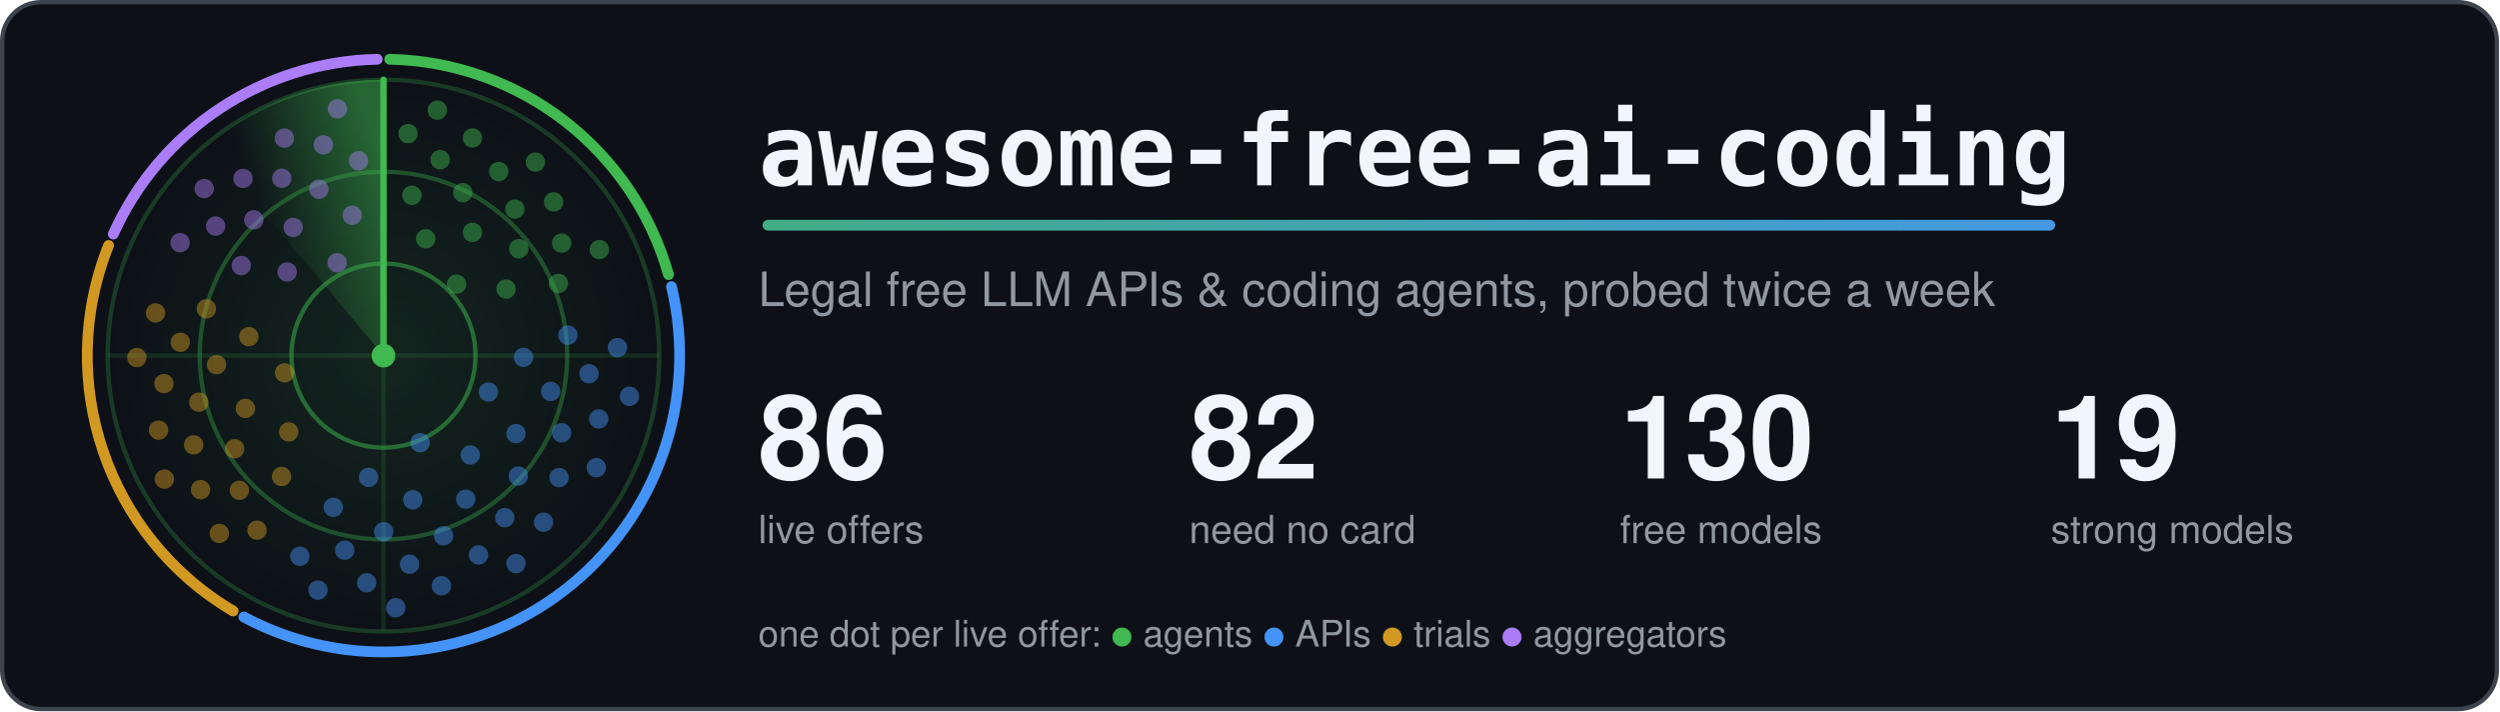
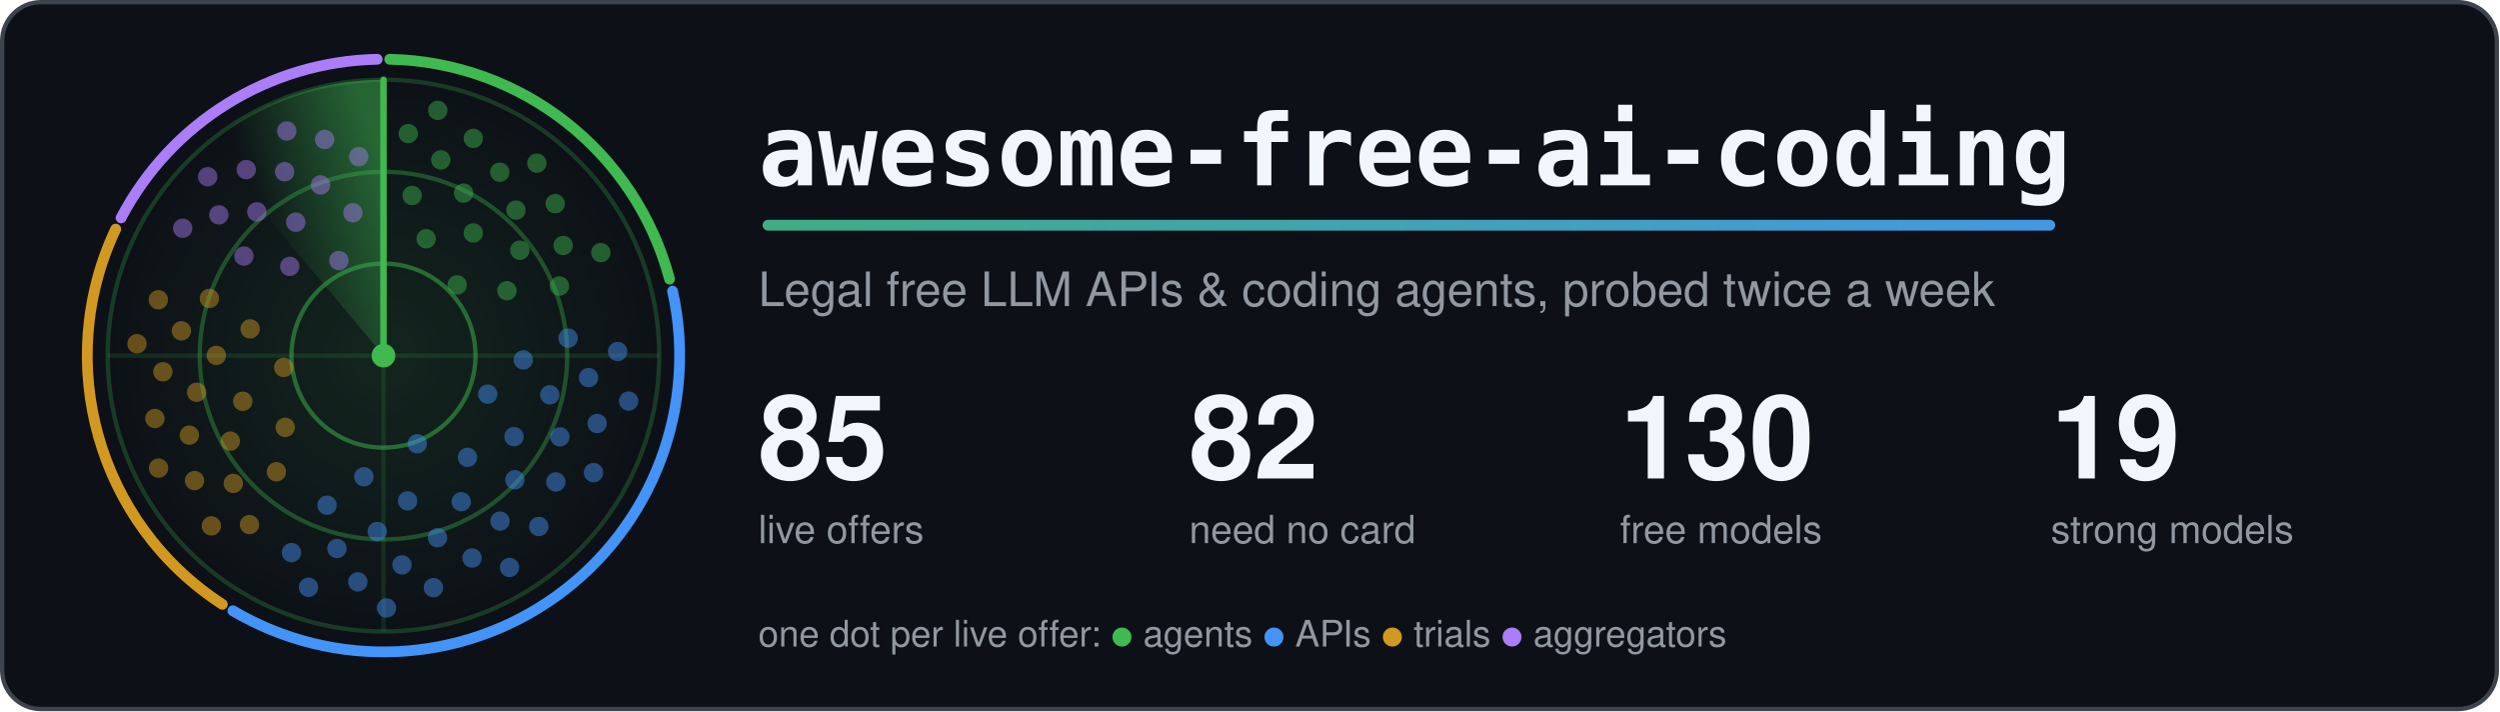
<svg xmlns="http://www.w3.org/2000/svg" width="1160" height="330" viewBox="0 0 1160 330" role="img" aria-labelledby="title">
  <style>.card{fill:#0d1117;stroke:#3d444d}.t{fill:#f0f6fc}.m{fill:#9198a1}.ring{stroke:#3fb950}.hub{fill:#3fb950}.beam{stroke:#3fb950}.s0,.s1,.g0,.g1{stop-color:#3fb950}.a0{stop-color:#3fb950}.a1{stop-color:#4493f8}.dot.agents,.key.agents{fill:#3fb950}.rim.agents{stroke:#3fb950}.dot.apis,.key.apis{fill:#4493f8}.rim.apis{stroke:#4493f8}.dot.trials,.key.trials{fill:#d29922}.rim.trials{stroke:#d29922}.dot.aggregators,.key.aggregators{fill:#ab7df8}.rim.aggregators{stroke:#ab7df8}.rim{fill:none}.s0{stop-opacity:.5}.s1,.g1{stop-opacity:0}.g0{stop-opacity:.12}.dot{opacity:.45;animation:ping 6s linear infinite}@keyframes ping{0%,4%{opacity:1}55%,100%{opacity:.45}}.turning{animation:turn 6s linear infinite}@keyframes turn{to{transform:rotate(360deg)}}@media (prefers-reduced-motion: reduce) {.dot { animation: none; opacity: 1 } .turning { animation: none }}</style>
  <defs>
    <linearGradient id="accent" gradientUnits="userSpaceOnUse" x1="0" y1="0" x2="1100" y2="0">
      <stop class="a0" offset="0" />
      <stop class="a1" offset="1" />
    </linearGradient>
  </defs>
  <rect class="card" x="1" y="1" width="1158" height="328" rx="18" stroke-width="2" />
  <defs>
    <radialGradient id="glow">
      <stop class="g0" offset="0" />
      <stop class="g1" offset="1" />
    </radialGradient>
  </defs>
  <circle cx="178.0" cy="165.0" r="128.0" fill="url(#glow)" />
  <circle class="ring" cx="178.0" cy="165.0" r="42.7" fill="none" stroke-width="2" stroke-opacity=".5" />
  <circle class="ring" cx="178.0" cy="165.0" r="85.3" fill="none" stroke-width="2" stroke-opacity=".35" />
  <circle class="ring" cx="178.0" cy="165.0" r="128.0" fill="none" stroke-width="2" stroke-opacity=".25" />
  <path class="ring" d="M50.0 165.0H306.0M178.0 37.0V293.0" stroke-width="2" stroke-opacity=".15" />
-   <path class="rim agents" d="M180.9 27.5A137.5 137.5 0 0 1 310.3 127.4" stroke-width="5" stroke-linecap="round" />
-   <path class="rim apis" d="M311.7 133.0A137.5 137.5 0 0 1 113.2 286.3" stroke-width="5" stroke-linecap="round" />
-   <path class="rim trials" d="M108.2 283.5A137.5 137.5 0 0 1 50.4 113.9" stroke-width="5" stroke-linecap="round" />
-   <path class="rim aggregators" d="M52.6 108.6A137.5 137.5 0 0 1 175.1 27.5" stroke-width="5" stroke-linecap="round" />
+   <path class="rim agents" d="M180.9 27.5A137.5 137.5 0 0 1 310.8 129.5" stroke-width="5" stroke-linecap="round" />
+   <path class="rim apis" d="M312.2 135.1A137.5 137.5 0 0 1 108.1 283.4" stroke-width="5" stroke-linecap="round" />
+   <path class="rim trials" d="M103.2 280.4A137.5 137.5 0 0 1 53.7 106.3" stroke-width="5" stroke-linecap="round" />
+   <path class="rim aggregators" d="M56.2 101.1A137.5 137.5 0 0 1 175.1 27.5" stroke-width="5" stroke-linecap="round" />
  <defs>
    <linearGradient id="sweep" gradientUnits="userSpaceOnUse" x1="178.0" y1="75.4" x2="120.4" y2="96.4">
      <stop class="s0" offset="0" />
      <stop class="s1" offset="1" />
    </linearGradient>
  </defs>
  <g class="turning" style="transform-origin:178.0px 165.0px">
    <path fill="url(#sweep)" d="M178.0 165.0L95.7 66.9A128.0 128.0 0 0 1 178.0 37.0Z" />
    <line class="beam" x1="178.0" y1="165.0" x2="178.0" y2="37.0" stroke-width="3" stroke-linecap="round" />
  </g>
-   <circle class="dot agents" cx="211.9" cy="131.9" r="4.5" style="animation-delay:0.76s" />
-   <circle class="dot agents" cx="197.6" cy="110.8" r="4.5" style="animation-delay:0.33s" />
-   <circle class="dot agents" cx="234.9" cy="134.1" r="4.5" style="animation-delay:1.03s" />
-   <circle class="dot agents" cx="219.3" cy="107.8" r="4.5" style="animation-delay:0.60s" />
-   <circle class="dot agents" cx="191.2" cy="90.6" r="4.5" style="animation-delay:0.17s" />
-   <circle class="dot agents" cx="240.8" cy="115.4" r="4.5" style="animation-delay:0.86s" />
-   <circle class="dot agents" cx="214.8" cy="89.4" r="4.5" style="animation-delay:0.43s" />
-   <circle class="dot agents" cx="259.2" cy="131.5" r="4.5" style="animation-delay:1.13s" />
-   <circle class="dot agents" cx="239.0" cy="97.0" r="4.5" style="animation-delay:0.70s" />
-   <circle class="dot agents" cx="204.3" cy="74.1" r="4.5" style="animation-delay:0.27s" />
-   <circle class="dot agents" cx="260.7" cy="112.8" r="4.5" style="animation-delay:0.96s" />
-   <circle class="dot agents" cx="231.5" cy="79.6" r="4.5" style="animation-delay:0.53s" />
-   <circle class="dot agents" cx="189.4" cy="62.0" r="4.5" style="animation-delay:0.11s" />
-   <circle class="dot agents" cx="257.0" cy="93.7" r="4.5" style="animation-delay:0.80s" />
-   <circle class="dot agents" cx="219.3" cy="64.0" r="4.5" style="animation-delay:0.37s" />
-   <circle class="dot agents" cx="278.2" cy="115.8" r="4.5" style="animation-delay:1.06s" />
-   <circle class="dot agents" cx="248.5" cy="75.2" r="4.5" style="animation-delay:0.64s" />
-   <circle class="dot agents" cx="203.0" cy="51.1" r="4.5" style="animation-delay:0.21s" />
-   <circle class="dot apis" cx="195.0" cy="205.4" r="4.5" style="animation-delay:2.62s" />
-   <circle class="dot apis" cx="226.7" cy="181.9" r="4.5" style="animation-delay:1.82s" />
-   <circle class="dot apis" cx="171.1" cy="221.5" r="4.5" style="animation-delay:3.12s" />
-   <circle class="dot apis" cx="218.3" cy="211.1" r="4.5" style="animation-delay:2.31s" />
-   <circle class="dot apis" cx="243.0" cy="165.8" r="4.5" style="animation-delay:1.51s" />
-   <circle class="dot apis" cx="191.6" cy="231.9" r="4.5" style="animation-delay:2.81s" />
-   <circle class="dot apis" cx="239.5" cy="201.2" r="4.5" style="animation-delay:2.01s" />
-   <circle class="dot apis" cx="154.7" cy="235.4" r="4.5" style="animation-delay:3.30s" />
-   <circle class="dot apis" cx="216.2" cy="231.6" r="4.5" style="animation-delay:2.50s" />
-   <circle class="dot apis" cx="255.6" cy="181.6" r="4.5" style="animation-delay:1.70s" />
-   <circle class="dot apis" cx="178.1" cy="246.7" r="4.5" style="animation-delay:3.00s" />
-   <circle class="dot apis" cx="240.6" cy="220.9" r="4.5" style="animation-delay:2.20s" />
-   <circle class="dot apis" cx="263.6" cy="155.5" r="4.5" style="animation-delay:1.39s" />
-   <circle class="dot apis" cx="205.9" cy="248.6" r="4.5" style="animation-delay:2.69s" />
-   <circle class="dot apis" cx="260.7" cy="200.8" r="4.5" style="animation-delay:1.89s" />
-   <circle class="dot apis" cx="160.0" cy="255.3" r="4.5" style="animation-delay:3.19s" />
-   <circle class="dot apis" cx="234.3" cy="240.2" r="4.5" style="animation-delay:2.39s" />
-   <circle class="dot apis" cx="273.4" cy="173.4" r="4.5" style="animation-delay:1.58s" />
-   <circle class="dot apis" cx="190.1" cy="261.8" r="4.5" style="animation-delay:2.88s" />
-   <circle class="dot apis" cx="259.5" cy="221.6" r="4.5" style="animation-delay:2.08s" />
-   <circle class="dot apis" cx="139.2" cy="258.1" r="4.5" style="animation-delay:3.38s" />
-   <circle class="dot apis" cx="222.1" cy="257.5" r="4.5" style="animation-delay:2.58s" />
-   <circle class="dot apis" cx="277.9" cy="194.4" r="4.5" style="animation-delay:1.77s" />
-   <circle class="dot apis" cx="170.2" cy="270.4" r="4.5" style="animation-delay:3.07s" />
-   <circle class="dot apis" cx="252.3" cy="242.3" r="4.5" style="animation-delay:2.27s" />
-   <circle class="dot apis" cx="286.6" cy="161.3" r="4.5" style="animation-delay:1.47s" />
-   <circle class="dot apis" cx="204.9" cy="271.8" r="4.5" style="animation-delay:2.76s" />
-   <circle class="dot apis" cx="276.8" cy="217.0" r="4.5" style="animation-delay:1.96s" />
-   <circle class="dot apis" cx="147.6" cy="273.8" r="4.5" style="animation-delay:3.26s" />
-   <circle class="dot apis" cx="239.5" cy="261.5" r="4.5" style="animation-delay:2.46s" />
-   <circle class="dot apis" cx="292.2" cy="183.9" r="4.5" style="animation-delay:1.66s" />
-   <circle class="dot apis" cx="183.7" cy="282.0" r="4.5" style="animation-delay:2.95s" />
-   <circle class="dot trials" cx="132.1" cy="173.0" r="4.5" style="animation-delay:4.34s" />
-   <circle class="dot trials" cx="134.0" cy="200.4" r="4.5" style="animation-delay:3.85s" />
-   <circle class="dot trials" cx="115.5" cy="156.2" r="4.5" style="animation-delay:4.63s" />
-   <circle class="dot trials" cx="113.9" cy="189.5" r="4.5" style="animation-delay:4.15s" />
-   <circle class="dot trials" cx="130.7" cy="221.1" r="4.5" style="animation-delay:3.67s" />
-   <circle class="dot trials" cx="100.5" cy="169.2" r="4.5" style="animation-delay:4.45s" />
-   <circle class="dot trials" cx="108.9" cy="208.2" r="4.5" style="animation-delay:3.97s" />
-   <circle class="dot trials" cx="95.8" cy="143.3" r="4.5" style="animation-delay:4.75s" />
-   <circle class="dot trials" cx="92.3" cy="186.6" r="4.5" style="animation-delay:4.26s" />
-   <circle class="dot trials" cx="111.1" cy="227.5" r="4.5" style="animation-delay:3.78s" />
-   <circle class="dot trials" cx="83.7" cy="158.8" r="4.5" style="animation-delay:4.56s" />
-   <circle class="dot trials" cx="89.9" cy="206.4" r="4.5" style="animation-delay:4.08s" />
-   <circle class="dot trials" cx="119.3" cy="246.0" r="4.5" style="animation-delay:3.60s" />
-   <circle class="dot trials" cx="76.1" cy="178.0" r="4.5" style="animation-delay:4.38s" />
-   <circle class="dot trials" cx="93.1" cy="227.2" r="4.5" style="animation-delay:3.90s" />
-   <circle class="dot trials" cx="72.2" cy="145.2" r="4.5" style="animation-delay:4.68s" />
-   <circle class="dot trials" cx="73.6" cy="199.6" r="4.5" style="animation-delay:4.19s" />
-   <circle class="dot trials" cx="101.8" cy="247.5" r="4.5" style="animation-delay:3.71s" />
-   <circle class="dot trials" cx="63.5" cy="165.9" r="4.5" style="animation-delay:4.49s" />
-   <circle class="dot trials" cx="76.3" cy="222.3" r="4.5" style="animation-delay:4.01s" />
-   <circle class="dot aggregators" cx="156.5" cy="121.9" r="4.5" style="animation-delay:5.56s" />
-   <circle class="dot aggregators" cx="133.3" cy="126.2" r="4.5" style="animation-delay:5.18s" />
-   <circle class="dot aggregators" cx="163.5" cy="99.9" r="4.5" style="animation-delay:5.79s" />
-   <circle class="dot aggregators" cx="136.1" cy="105.5" r="4.5" style="animation-delay:5.41s" />
-   <circle class="dot aggregators" cx="112.0" cy="123.2" r="4.5" style="animation-delay:5.04s" />
-   <circle class="dot aggregators" cx="148.0" cy="87.8" r="4.5" style="animation-delay:5.65s" />
-   <circle class="dot aggregators" cx="117.8" cy="102.0" r="4.5" style="animation-delay:5.27s" />
-   <circle class="dot aggregators" cx="166.4" cy="74.6" r="4.5" style="animation-delay:5.88s" />
-   <circle class="dot aggregators" cx="130.8" cy="82.7" r="4.5" style="animation-delay:5.50s" />
-   <circle class="dot aggregators" cx="100.1" cy="104.9" r="4.5" style="animation-delay:5.13s" />
-   <circle class="dot aggregators" cx="150.1" cy="67.2" r="4.5" style="animation-delay:5.74s" />
-   <circle class="dot aggregators" cx="112.8" cy="82.8" r="4.5" style="animation-delay:5.36s" />
-   <circle class="dot aggregators" cx="83.6" cy="112.6" r="4.5" style="animation-delay:4.98s" />
-   <circle class="dot aggregators" cx="132.0" cy="64.1" r="4.5" style="animation-delay:5.59s" />
-   <circle class="dot aggregators" cx="94.8" cy="87.5" r="4.5" style="animation-delay:5.22s" />
-   <circle class="dot aggregators" cx="156.6" cy="50.5" r="4.5" style="animation-delay:5.82s" />
+   <circle class="dot agents" cx="212.2" cy="132.2" r="4.5" style="animation-delay:0.77s" />
+   <circle class="dot agents" cx="197.8" cy="110.8" r="4.5" style="animation-delay:0.34s" />
+   <circle class="dot agents" cx="235.3" cy="134.9" r="4.5" style="animation-delay:1.04s" />
+   <circle class="dot agents" cx="219.7" cy="108.1" r="4.5" style="animation-delay:0.60s" />
+   <circle class="dot agents" cx="191.3" cy="90.7" r="4.5" style="animation-delay:0.17s" />
+   <circle class="dot agents" cx="241.3" cy="116.1" r="4.5" style="animation-delay:0.87s" />
+   <circle class="dot agents" cx="215.2" cy="89.6" r="4.5" style="animation-delay:0.44s" />
+   <circle class="dot agents" cx="259.7" cy="132.7" r="4.5" style="animation-delay:1.14s" />
+   <circle class="dot agents" cx="239.5" cy="97.5" r="4.5" style="animation-delay:0.71s" />
+   <circle class="dot agents" cx="204.6" cy="74.2" r="4.5" style="animation-delay:0.27s" />
+   <circle class="dot agents" cx="261.4" cy="113.9" r="4.5" style="animation-delay:0.97s" />
+   <circle class="dot agents" cx="232.0" cy="79.9" r="4.5" style="animation-delay:0.54s" />
+   <circle class="dot agents" cx="189.5" cy="62.0" r="4.5" style="animation-delay:0.11s" />
+   <circle class="dot agents" cx="257.7" cy="94.5" r="4.5" style="animation-delay:0.81s" />
+   <circle class="dot agents" cx="219.7" cy="64.2" r="4.5" style="animation-delay:0.37s" />
+   <circle class="dot agents" cx="278.9" cy="117.2" r="4.5" style="animation-delay:1.08s" />
+   <circle class="dot agents" cx="249.2" cy="75.7" r="4.5" style="animation-delay:0.64s" />
+   <circle class="dot agents" cx="203.2" cy="51.2" r="4.5" style="animation-delay:0.21s" />
+   <circle class="dot apis" cx="193.7" cy="205.9" r="4.5" style="animation-delay:2.65s" />
+   <circle class="dot apis" cx="226.4" cy="182.9" r="4.5" style="animation-delay:1.84s" />
+   <circle class="dot apis" cx="168.9" cy="221.2" r="4.5" style="animation-delay:3.15s" />
+   <circle class="dot apis" cx="217.0" cy="212.2" r="4.5" style="animation-delay:2.34s" />
+   <circle class="dot apis" cx="242.9" cy="167.0" r="4.5" style="animation-delay:1.53s" />
+   <circle class="dot apis" cx="189.2" cy="232.4" r="4.5" style="animation-delay:2.84s" />
+   <circle class="dot apis" cx="238.6" cy="202.6" r="4.5" style="animation-delay:2.03s" />
+   <circle class="dot apis" cx="151.8" cy="234.4" r="4.5" style="animation-delay:3.34s" />
+   <circle class="dot apis" cx="214.1" cy="232.8" r="4.5" style="animation-delay:2.53s" />
+   <circle class="dot apis" cx="255.2" cy="183.2" r="4.5" style="animation-delay:1.72s" />
+   <circle class="dot apis" cx="175.1" cy="246.6" r="4.5" style="animation-delay:3.03s" />
+   <circle class="dot apis" cx="239.0" cy="222.6" r="4.5" style="animation-delay:2.22s" />
+   <circle class="dot apis" cx="263.7" cy="156.9" r="4.5" style="animation-delay:1.41s" />
+   <circle class="dot apis" cx="203.1" cy="249.5" r="4.5" style="animation-delay:2.72s" />
+   <circle class="dot apis" cx="259.9" cy="202.7" r="4.5" style="animation-delay:1.91s" />
+   <circle class="dot apis" cx="156.4" cy="254.5" r="4.5" style="animation-delay:3.23s" />
+   <circle class="dot apis" cx="232.1" cy="241.8" r="4.5" style="animation-delay:2.41s" />
+   <circle class="dot apis" cx="273.2" cy="175.2" r="4.5" style="animation-delay:1.60s" />
+   <circle class="dot apis" cx="186.6" cy="262.1" r="4.5" style="animation-delay:2.92s" />
+   <circle class="dot apis" cx="258.0" cy="223.6" r="4.5" style="animation-delay:2.10s" />
+   <circle class="dot apis" cx="135.3" cy="256.4" r="4.5" style="animation-delay:3.42s" />
+   <circle class="dot apis" cx="219.1" cy="258.9" r="4.5" style="animation-delay:2.61s" />
+   <circle class="dot apis" cx="277.2" cy="196.5" r="4.5" style="animation-delay:1.79s" />
+   <circle class="dot apis" cx="166.1" cy="270.0" r="4.5" style="animation-delay:3.11s" />
+   <circle class="dot apis" cx="250.1" cy="244.3" r="4.5" style="animation-delay:2.30s" />
+   <circle class="dot apis" cx="286.7" cy="163.1" r="4.5" style="animation-delay:1.48s" />
+   <circle class="dot apis" cx="201.2" cy="272.7" r="4.5" style="animation-delay:2.80s" />
+   <circle class="dot apis" cx="275.5" cy="219.3" r="4.5" style="animation-delay:1.99s" />
+   <circle class="dot apis" cx="143.2" cy="272.5" r="4.5" style="animation-delay:3.30s" />
+   <circle class="dot apis" cx="236.5" cy="263.3" r="4.5" style="animation-delay:2.49s" />
+   <circle class="dot apis" cx="291.8" cy="186.1" r="4.5" style="animation-delay:1.68s" />
+   <circle class="dot apis" cx="179.4" cy="282.1" r="4.5" style="animation-delay:2.99s" />
+   <circle class="dot trials" cx="131.7" cy="170.5" r="4.5" style="animation-delay:4.39s" />
+   <circle class="dot trials" cx="132.4" cy="198.3" r="4.5" style="animation-delay:3.90s" />
+   <circle class="dot trials" cx="116.1" cy="152.6" r="4.5" style="animation-delay:4.69s" />
+   <circle class="dot trials" cx="112.7" cy="186.2" r="4.5" style="animation-delay:4.20s" />
+   <circle class="dot trials" cx="128.3" cy="218.9" r="4.5" style="animation-delay:3.71s" />
+   <circle class="dot trials" cx="100.4" cy="164.9" r="4.5" style="animation-delay:4.50s" />
+   <circle class="dot trials" cx="106.9" cy="204.7" r="4.5" style="animation-delay:4.01s" />
+   <circle class="dot trials" cx="97.2" cy="138.5" r="4.5" style="animation-delay:4.80s" />
+   <circle class="dot trials" cx="91.3" cy="182.0" r="4.5" style="animation-delay:4.31s" />
+   <circle class="dot trials" cx="108.3" cy="224.3" r="4.5" style="animation-delay:3.83s" />
+   <circle class="dot trials" cx="84.2" cy="153.5" r="4.5" style="animation-delay:4.62s" />
+   <circle class="dot trials" cx="87.9" cy="201.9" r="4.5" style="animation-delay:4.13s" />
+   <circle class="dot trials" cx="115.8" cy="243.4" r="4.5" style="animation-delay:3.64s" />
+   <circle class="dot trials" cx="75.6" cy="172.5" r="4.5" style="animation-delay:4.43s" />
+   <circle class="dot trials" cx="90.3" cy="223.0" r="4.5" style="animation-delay:3.94s" />
+   <circle class="dot trials" cx="73.5" cy="139.1" r="4.5" style="animation-delay:4.73s" />
+   <circle class="dot trials" cx="71.9" cy="194.2" r="4.5" style="animation-delay:4.24s" />
+   <circle class="dot trials" cx="98.1" cy="244.0" r="4.5" style="animation-delay:3.76s" />
+   <circle class="dot trials" cx="63.6" cy="159.5" r="4.5" style="animation-delay:4.55s" />
+   <circle class="dot trials" cx="73.6" cy="217.2" r="4.5" style="animation-delay:4.06s" />
+   <circle class="dot aggregators" cx="157.3" cy="120.9" r="4.5" style="animation-delay:5.58s" />
+   <circle class="dot aggregators" cx="134.5" cy="123.6" r="4.5" style="animation-delay:5.23s" />
+   <circle class="dot aggregators" cx="163.8" cy="98.7" r="4.5" style="animation-delay:5.80s" />
+   <circle class="dot aggregators" cx="137.3" cy="103.1" r="4.5" style="animation-delay:5.44s" />
+   <circle class="dot aggregators" cx="113.2" cy="118.8" r="4.5" style="animation-delay:5.09s" />
+   <circle class="dot aggregators" cx="148.8" cy="85.8" r="4.5" style="animation-delay:5.66s" />
+   <circle class="dot aggregators" cx="119.2" cy="98.3" r="4.5" style="animation-delay:5.31s" />
+   <circle class="dot aggregators" cx="166.5" cy="72.7" r="4.5" style="animation-delay:5.88s" />
+   <circle class="dot aggregators" cx="132.1" cy="79.7" r="4.5" style="animation-delay:5.53s" />
+   <circle class="dot aggregators" cx="101.6" cy="99.7" r="4.5" style="animation-delay:5.17s" />
+   <circle class="dot aggregators" cx="150.7" cy="64.7" r="4.5" style="animation-delay:5.75s" />
+   <circle class="dot aggregators" cx="114.3" cy="78.7" r="4.5" style="animation-delay:5.39s" />
+   <circle class="dot aggregators" cx="84.8" cy="105.9" r="4.5" style="animation-delay:5.04s" />
+   <circle class="dot aggregators" cx="133.1" cy="60.8" r="4.5" style="animation-delay:5.61s" />
+   <circle class="dot aggregators" cx="96.4" cy="82.0" r="4.5" style="animation-delay:5.26s" />
  <circle class="hub" cx="178.0" cy="165.0" r="5.5" />
  <text class="t" x="352" y="86" font-family="ui-monospace, SFMono-Regular, Menlo, Consolas, monospace" font-size="46" font-weight="700">awesome-free-ai-coding</text>
  <rect x="354" y="102" width="600" height="5" rx="2.5" fill="url(#accent)" />
  <text class="m" x="352" y="142" font-family="-apple-system, BlinkMacSystemFont, 'Segoe UI', Helvetica, Arial, sans-serif" font-size="22">Legal free LLM APIs &amp; coding agents, probed twice a week</text>
-   <text class="t" x="352" y="222" font-family="-apple-system, BlinkMacSystemFont, 'Segoe UI', Helvetica, Arial, sans-serif" font-size="54" font-weight="700">86</text>
+   <text class="t" x="352" y="222" font-family="-apple-system, BlinkMacSystemFont, 'Segoe UI', Helvetica, Arial, sans-serif" font-size="54" font-weight="700">85</text>
  <text class="m" x="352" y="252" font-family="-apple-system, BlinkMacSystemFont, 'Segoe UI', Helvetica, Arial, sans-serif" font-size="18">live offers</text>
  <text class="t" x="552" y="222" font-family="-apple-system, BlinkMacSystemFont, 'Segoe UI', Helvetica, Arial, sans-serif" font-size="54" font-weight="700">82</text>
  <text class="m" x="552" y="252" font-family="-apple-system, BlinkMacSystemFont, 'Segoe UI', Helvetica, Arial, sans-serif" font-size="18">need no card</text>
  <text class="t" x="752" y="222" font-family="-apple-system, BlinkMacSystemFont, 'Segoe UI', Helvetica, Arial, sans-serif" font-size="54" font-weight="700">130</text>
  <text class="m" x="752" y="252" font-family="-apple-system, BlinkMacSystemFont, 'Segoe UI', Helvetica, Arial, sans-serif" font-size="18">free models</text>
  <text class="t" x="952" y="222" font-family="-apple-system, BlinkMacSystemFont, 'Segoe UI', Helvetica, Arial, sans-serif" font-size="54" font-weight="700">19</text>
  <text class="m" x="952" y="252" font-family="-apple-system, BlinkMacSystemFont, 'Segoe UI', Helvetica, Arial, sans-serif" font-size="18">strong models</text>
  <text class="m" x="352" y="300" font-family="-apple-system, BlinkMacSystemFont, 'Segoe UI', Helvetica, Arial, sans-serif" font-size="17">one dot per live offer: <tspan class="key agents">●</tspan> agents <tspan class="key apis">●</tspan> APIs <tspan class="key trials">●</tspan> trials <tspan class="key aggregators">●</tspan> aggregators</text>
</svg>
